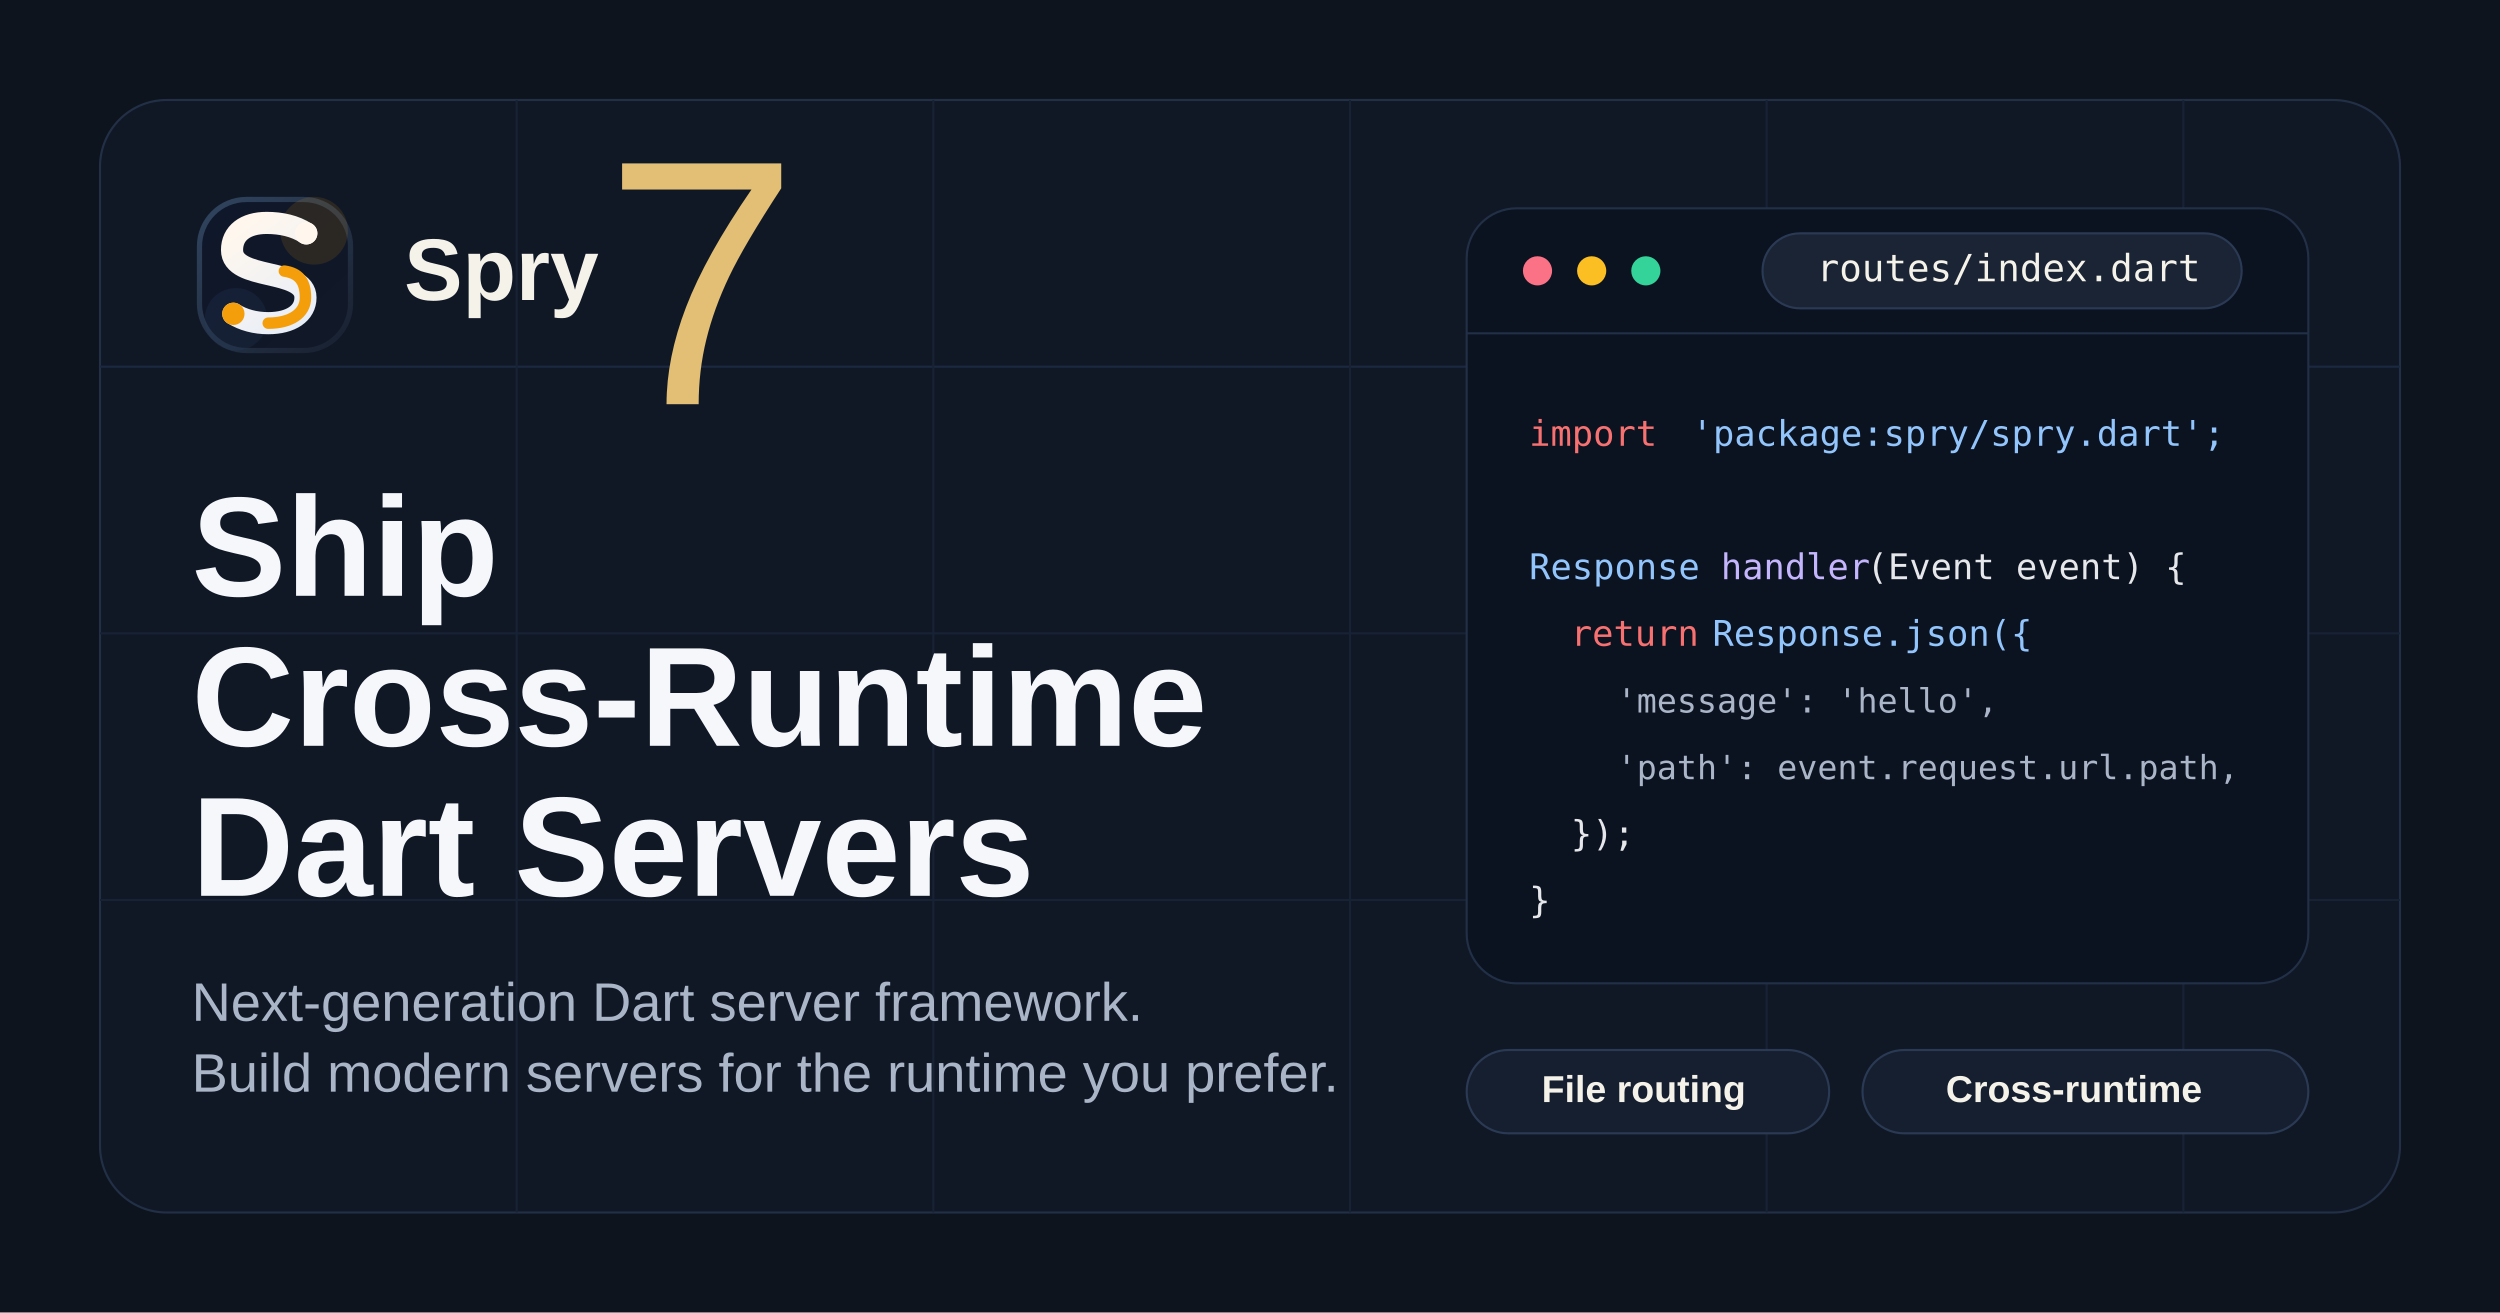
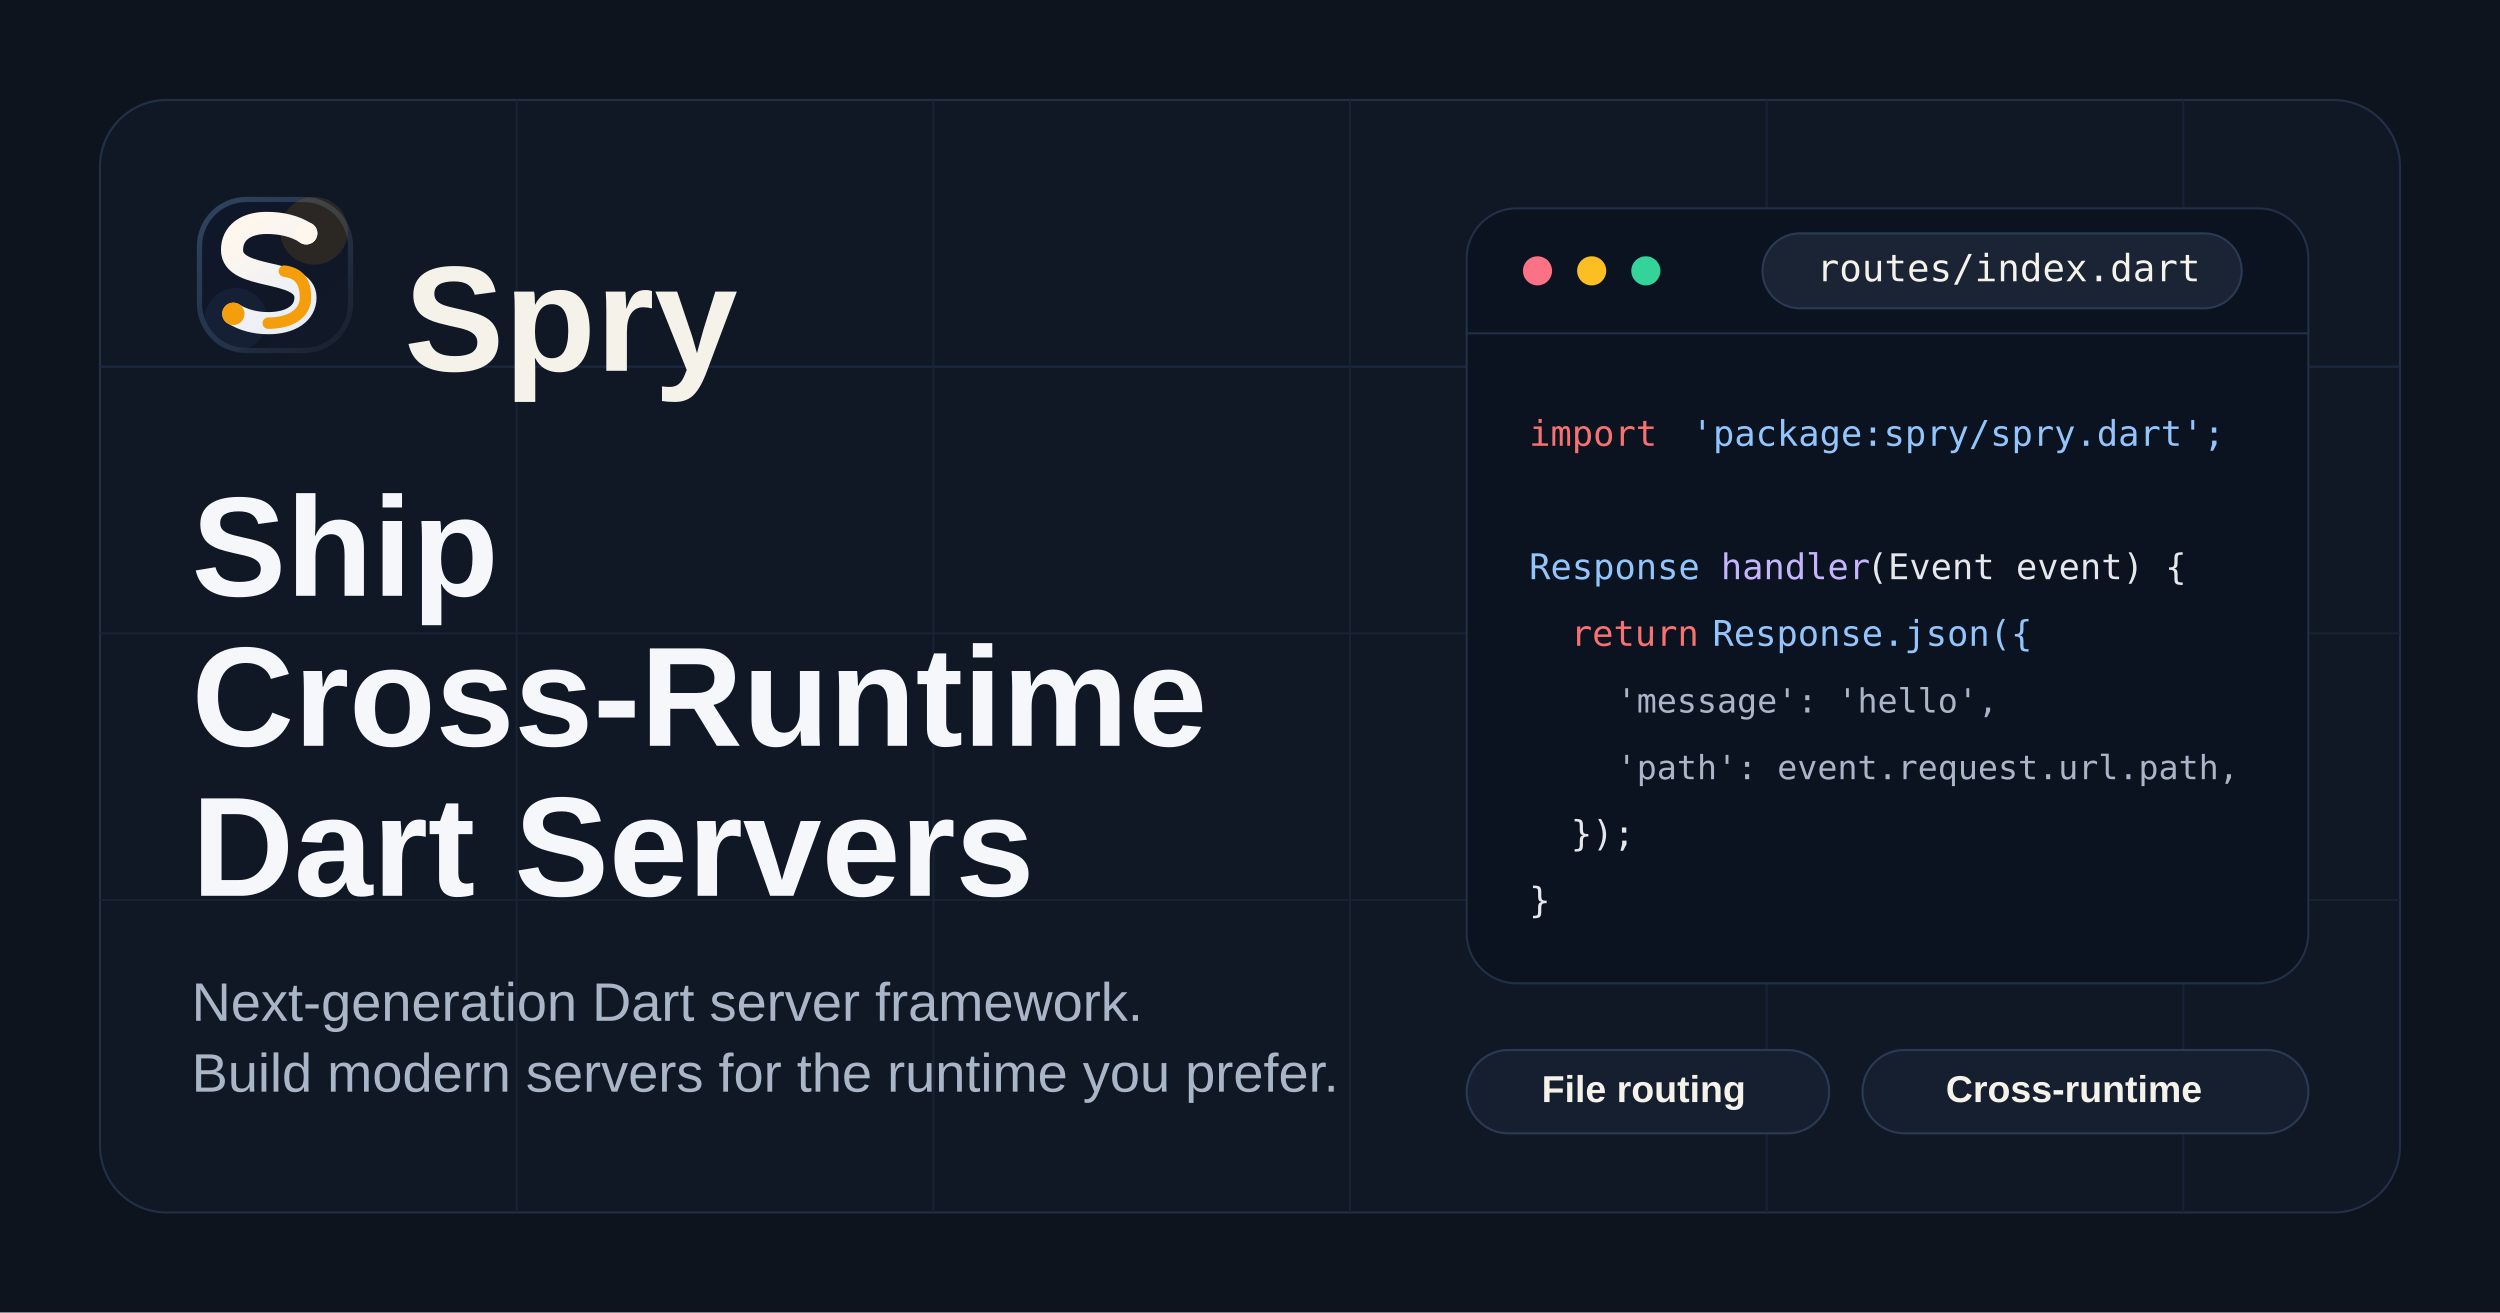
<svg xmlns="http://www.w3.org/2000/svg" width="1200" height="630" viewBox="0 0 1200 630" fill="none">
  <defs>
    <linearGradient id="og-spry-bg" x1="3" y1="2" x2="28" y2="30" gradientUnits="userSpaceOnUse">
      <stop stop-color="#0F172A" />
      <stop offset="1" stop-color="#111827" />
    </linearGradient>
    <linearGradient id="og-spry-ring" x1="4.5" y1="3.5" x2="27" y2="29" gradientUnits="userSpaceOnUse">
      <stop stop-color="#2F425C" />
      <stop offset="1" stop-color="#1A2333" />
    </linearGradient>
    <linearGradient id="og-spry-flow" x1="9" y1="7" x2="22" y2="24.5" gradientUnits="userSpaceOnUse">
      <stop stop-color="#FFF7ED" />
      <stop offset="1" stop-color="#E8EEF8" />
    </linearGradient>
  </defs>
  <rect width="1200" height="630" fill="#0E141D" />
  <rect x="48" y="48" width="1104" height="534" rx="32" fill="#101826" stroke="#223047" />
  <path d="M48 176H1152" stroke="#1B2940" />
  <path d="M48 304H1152" stroke="#172234" />
  <path d="M48 432H1152" stroke="#172234" />
  <path d="M248 48V582" stroke="#172234" />
  <path d="M448 48V582" stroke="#172234" />
  <path d="M648 48V582" stroke="#172234" />
  <path d="M848 48V582" stroke="#172234" />
  <path d="M1048 48V582" stroke="#172234" />
  <g transform="translate(92 92) scale(2.5)">
    <rect x="1.5" y="1.5" width="29" height="29" rx="9" fill="url(#og-spry-bg)" />
    <rect x="1.5" y="1.5" width="29" height="29" rx="9" stroke="url(#og-spry-ring)" />
    <circle cx="23.5" cy="7.5" r="6.5" fill="#F59E0B" fill-opacity="0.12" />
    <circle cx="8.5" cy="24.5" r="6" fill="#2A4568" fill-opacity="0.2" />
    <path d="M22 8C19.8 6.55 17.1 6 14.4 6C10.3 6 7.75 7.95 7.75 11.2C7.75 17.2 21.85 14.55 21.85 20.35C21.85 23.35 19.05 25.25 14.7 25.25C12.25 25.25 9.9 24.65 8 23.45" stroke="url(#og-spry-flow)" stroke-width="4.25" stroke-linecap="round" stroke-linejoin="round" />
    <path d="M17.8 15.25C20.55 15.65 21.85 17.15 21.85 20.35C21.85 23.35 19.05 25.25 14.7 25.25" stroke="#F59E0B" stroke-width="2.2" stroke-linecap="round" stroke-linejoin="round" />
    <circle cx="22" cy="8" r="2.15" fill="#FFF7ED" />
    <circle cx="8" cy="23.45" r="2.15" fill="#F59E0B" />
  </g>
-   <text x="194" y="144" fill="#F5F2EA" font-size="42" font-family="Space Grotesk, Arial, sans-serif" font-weight="700">Spry</text>
-   <text x="290" y="194" fill="#E2BF74" font-size="168" font-family="Space Grotesk, Arial, sans-serif" font-weight="400">7</text>
+   <text x="194" y="178" fill="#F5F2EA" font-size="72" font-family="Space Grotesk, Arial, sans-serif" font-weight="700">Spry</text>
  <text x="92" y="286" fill="#F5F7FB" font-size="68" font-family="Space Grotesk, Arial, sans-serif" font-weight="700">Ship</text>
  <text x="92" y="358" fill="#F5F7FB" font-size="68" font-family="Space Grotesk, Arial, sans-serif" font-weight="700">Cross-Runtime</text>
  <text x="92" y="430" fill="#F5F7FB" font-size="68" font-family="Space Grotesk, Arial, sans-serif" font-weight="700">Dart Servers</text>
  <text x="92" y="490" fill="#AAB6C8" font-size="26" font-family="Space Grotesk, Arial, sans-serif" font-weight="500">Next-generation Dart server framework.</text>
  <text x="92" y="524" fill="#AAB6C8" font-size="26" font-family="Space Grotesk, Arial, sans-serif" font-weight="500">Build modern servers for the runtime you prefer.</text>
  <rect x="704" y="100" width="404" height="372" rx="24" fill="#0B1220" stroke="#223047" />
  <path d="M704 160H1108" stroke="#223047" />
  <circle cx="738" cy="130" r="7" fill="#FB7185" />
  <circle cx="764" cy="130" r="7" fill="#FBBF24" />
  <circle cx="790" cy="130" r="7" fill="#34D399" />
  <rect x="846" y="112" width="230" height="36" rx="18" fill="#1A2435" stroke="#2B3A54" />
  <text x="872" y="135" fill="#F5F2EA" font-size="18" font-family="IBM Plex Mono, monospace">routes/index.dart</text>
  <text x="734" y="214" fill="#F87171" font-size="17" font-family="IBM Plex Mono, monospace">import</text>
  <text x="812" y="214" fill="#93C5FD" font-size="17" font-family="IBM Plex Mono, monospace">'package:spry/spry.dart';</text>
  <text x="734" y="278" fill="#93C5FD" font-size="17" font-family="IBM Plex Mono, monospace">Response</text>
  <text x="826" y="278" fill="#C4B5FD" font-size="17" font-family="IBM Plex Mono, monospace">handler</text>
  <text x="896" y="278" fill="#E5E7EB" font-size="17" font-family="IBM Plex Mono, monospace">(Event event) {</text>
  <text x="754" y="310" fill="#F87171" font-size="17" font-family="IBM Plex Mono, monospace">return</text>
  <text x="822" y="310" fill="#93C5FD" font-size="17" font-family="IBM Plex Mono, monospace">Response.json({</text>
  <text x="776" y="342" fill="#AAB6C8" font-size="16" font-family="IBM Plex Mono, monospace">'message': 'hello',</text>
  <text x="776" y="374" fill="#AAB6C8" font-size="16" font-family="IBM Plex Mono, monospace">'path': event.request.url.path,</text>
  <text x="754" y="406" fill="#E5E7EB" font-size="17" font-family="IBM Plex Mono, monospace">});</text>
  <text x="734" y="438" fill="#E5E7EB" font-size="17" font-family="IBM Plex Mono, monospace">}</text>
  <rect x="704" y="504" width="174" height="40" rx="20" fill="#151F2F" stroke="#2B3A54" />
  <rect x="894" y="504" width="214" height="40" rx="20" fill="#151F2F" stroke="#2B3A54" />
  <text x="740" y="529" fill="#F5F2EA" font-size="18" font-family="Space Grotesk, Arial, sans-serif" font-weight="700">File routing</text>
  <text x="934" y="529" fill="#F5F2EA" font-size="18" font-family="Space Grotesk, Arial, sans-serif" font-weight="700">Cross-runtime</text>
</svg>
